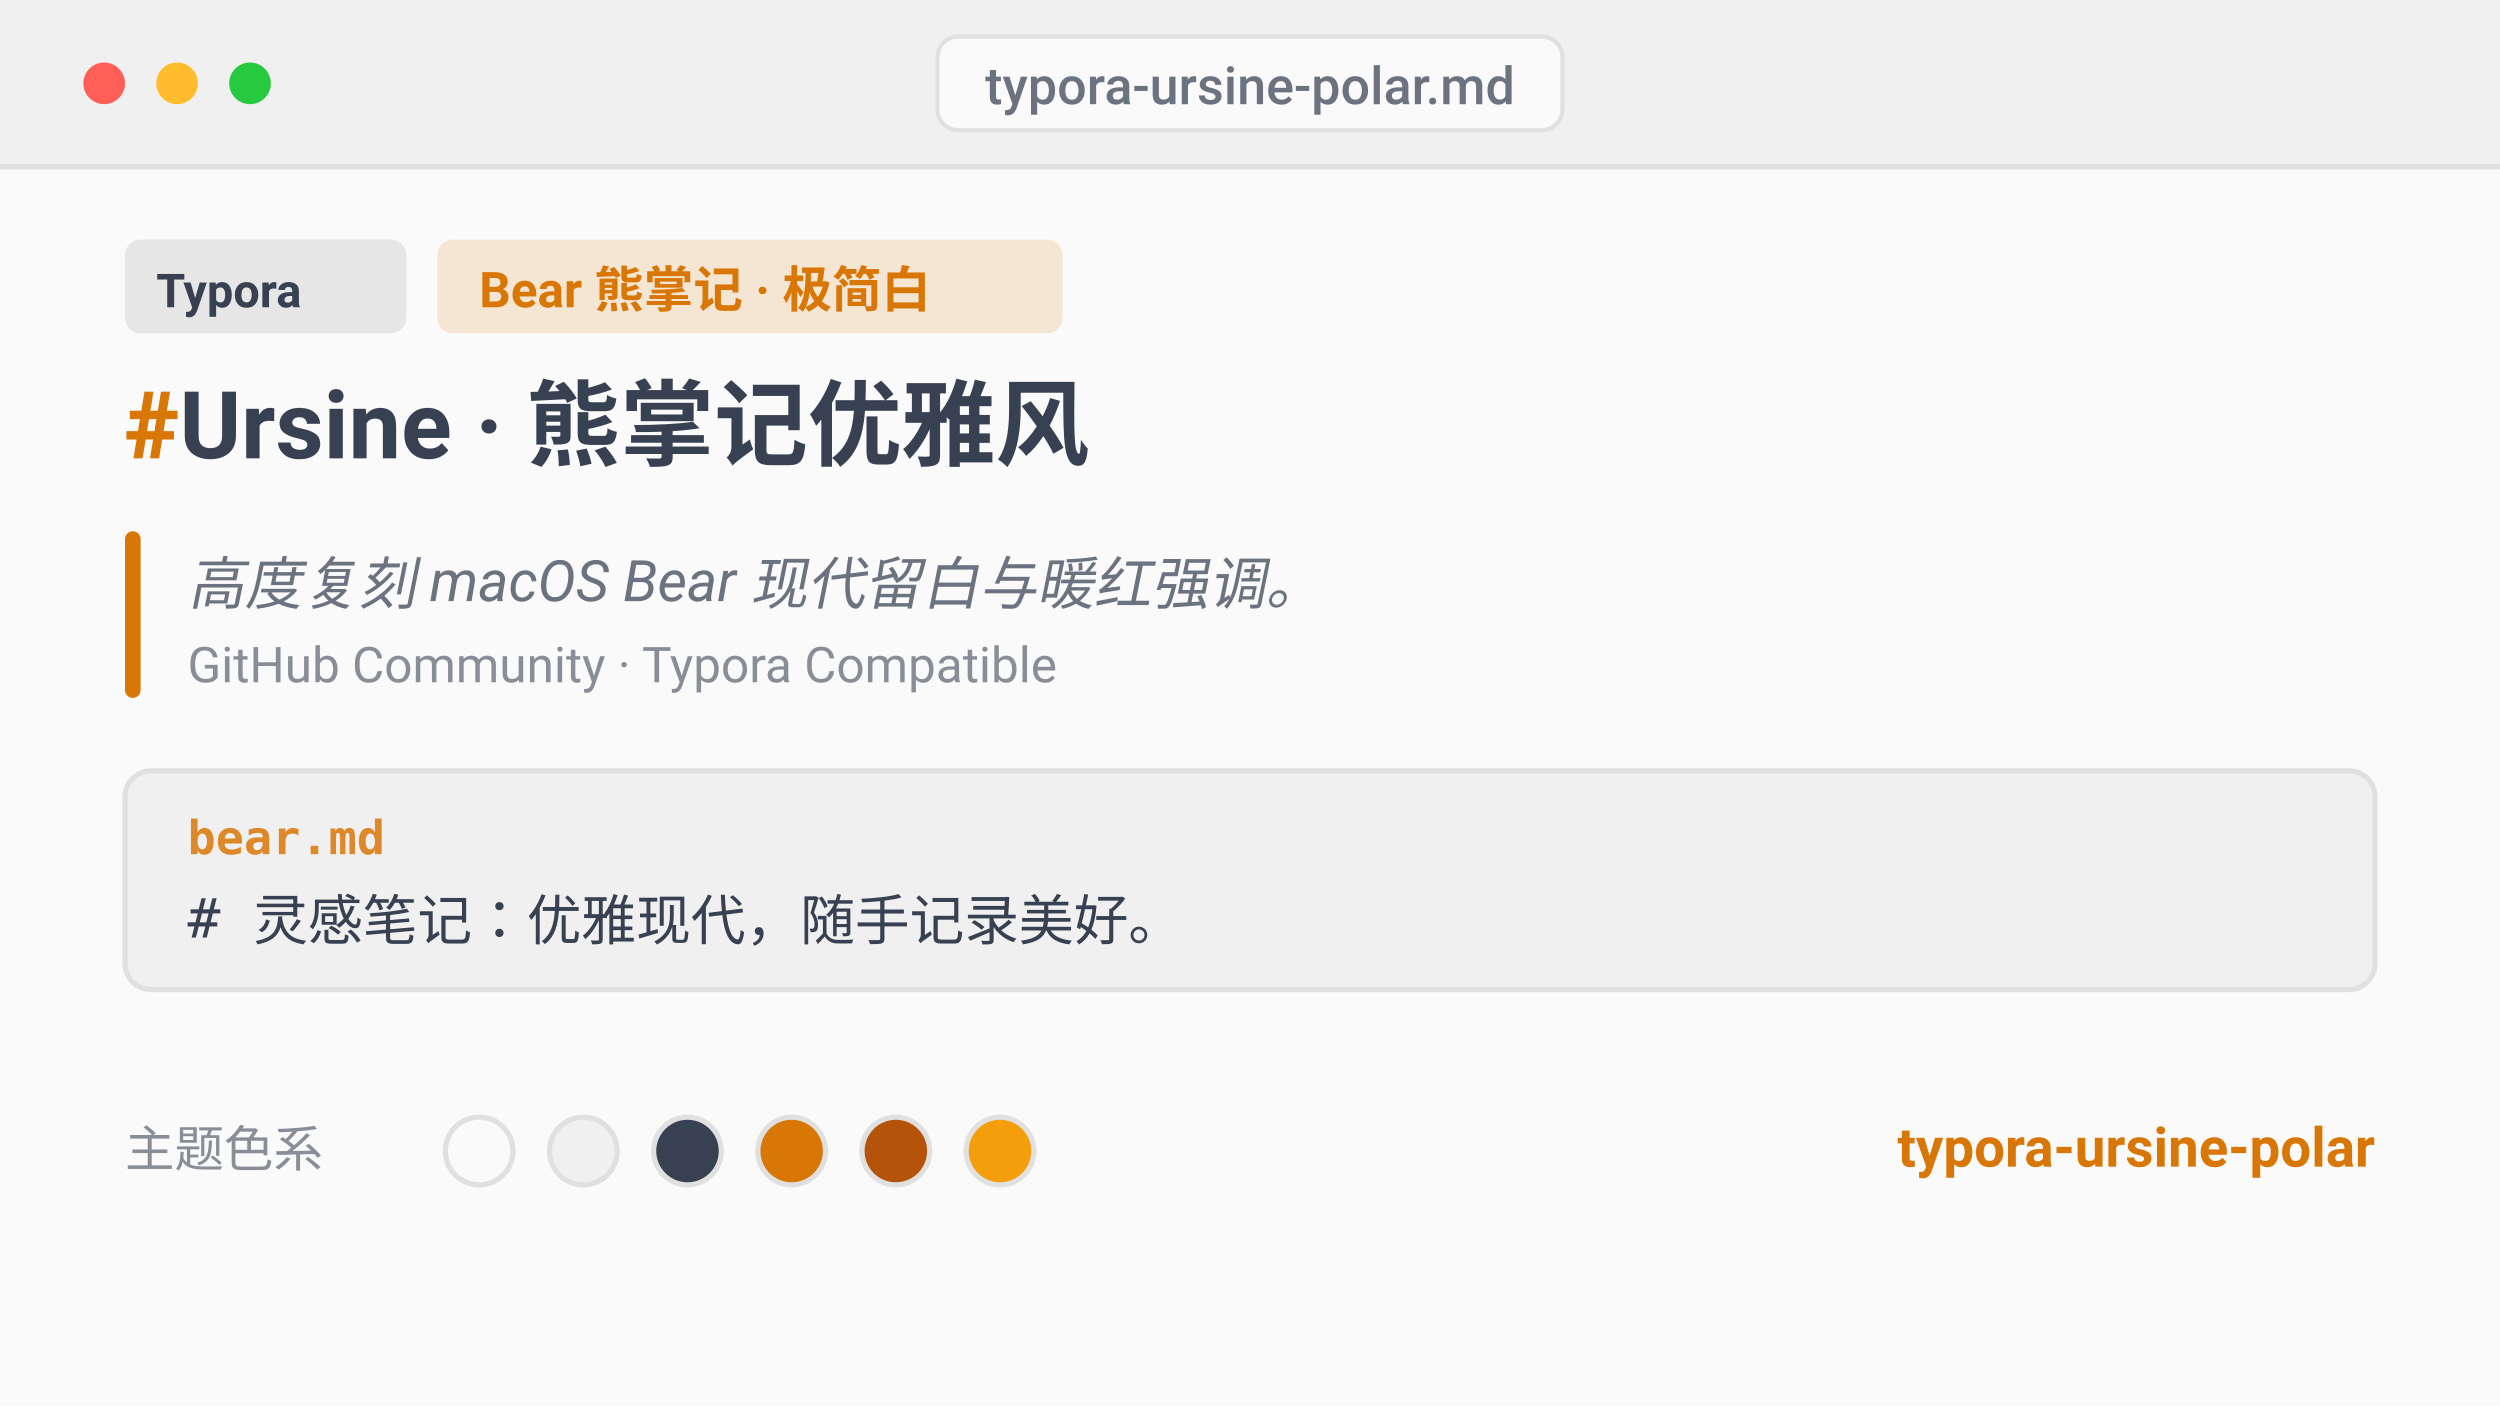
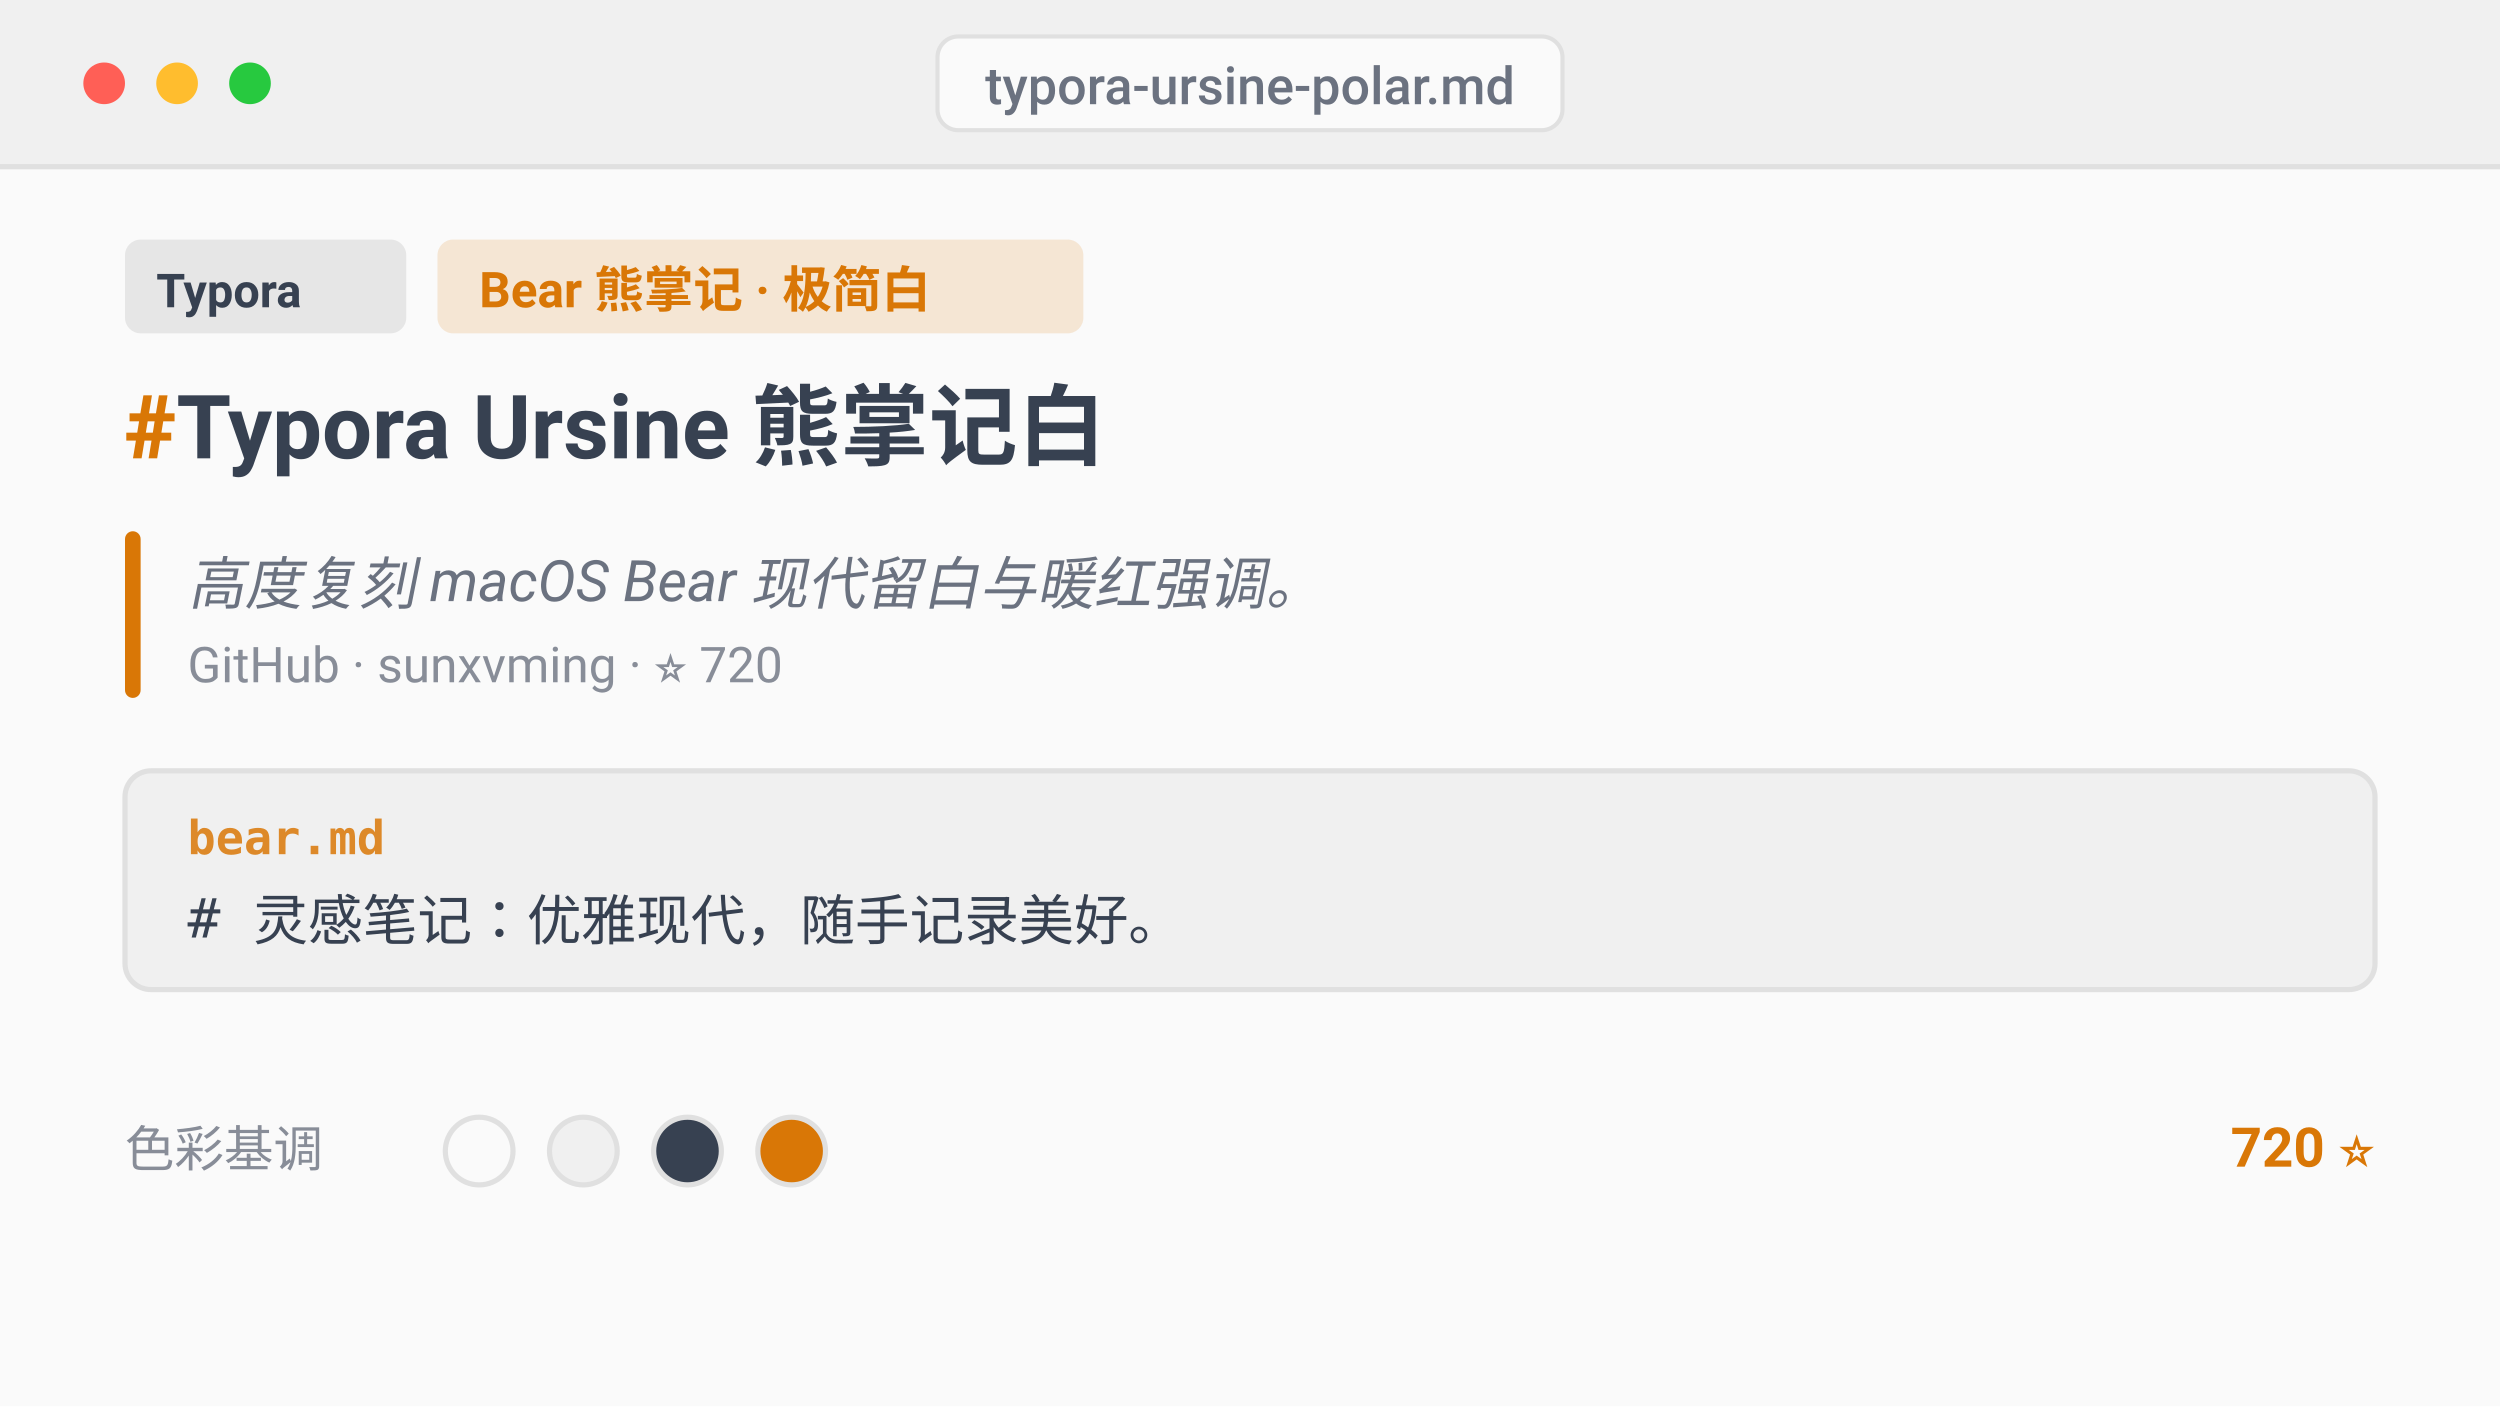
<svg xmlns="http://www.w3.org/2000/svg" viewBox="0 0 480 270" width="480" height="270">
  <rect width="480" height="270" fill="#fafafa" />
  <rect width="480" height="32" fill="#f0f0f0" />
  <line x1="0" y1="32" x2="480" y2="32" stroke="#e0e0e0" stroke-width="1" />
  <circle cx="20" cy="16" r="4" fill="#ff5f56" />
  <circle cx="34" cy="16" r="4" fill="#ffbd2e" />
  <circle cx="48" cy="16" r="4" fill="#27c93f" />
  <rect x="180" y="7" width="120" height="18" rx="4" fill="#fafafa" stroke="#e0e0e0" stroke-width="0.8" />
  <text x="240" y="20" fill="#6b7280" font-family="-apple-system, BlinkMacSystemFont, 'Segoe UI', Roboto, 'PingFang SC', sans-serif" font-size="10" text-anchor="middle" font-weight="500">typora-ursine-polar.md</text>
  <g transform="translate(24, 46)">
    <rect x="0" y="0" width="54" height="18" rx="3" fill="#000000" opacity="0.08" />
    <text x="6" y="13" fill="#374151" font-family="-apple-system, BlinkMacSystemFont, 'Segoe UI', Roboto, 'PingFang SC', sans-serif" font-size="9" font-weight="700">Typora</text>
-     <rect x="60" y="0" width="120" height="18" rx="3" fill="#d97706" opacity="0.16" />
+     <rect x="60" y="0" width="124" height="18" rx="3" fill="#d97706" opacity="0.16" />
    <text x="68" y="13" fill="#d97706" font-family="-apple-system, BlinkMacSystemFont, 'Segoe UI', Roboto, 'PingFang SC', sans-serif" font-size="9.5" font-weight="600">Bear 熊掌记 · 极简白</text>
-     <text x="0" y="42" fill="#374151" font-family="-apple-system, BlinkMacSystemFont, 'Segoe UI', Roboto, 'PingFang SC', sans-serif" font-size="18" font-weight="700">
-       <tspan fill="#d97706" font-weight="800"># </tspan>Ursine · 熊掌记优雅风
+     <text x="0" y="42" fill="#374151" font-family="-apple-system, BlinkMacSystemFont, 'Segoe UI', Roboto, 'PingFang SC', sans-serif" font-size="17" font-weight="700">
+       <tspan fill="#d97706" font-weight="800"># </tspan>Typora Ursine 熊掌记白
    </text>
    <g transform="translate(0, 56)">
      <rect x="0" y="0" width="3" height="32" fill="#d97706" rx="1.5" />
      <text x="12" y="14" fill="#6b7280" font-family="-apple-system, BlinkMacSystemFont, 'Segoe UI', Roboto, 'PingFang SC', sans-serif" font-size="11" font-style="italic">
        高度复刻 macOS Bear 现代留白与暖红强调。
      </text>
      <text x="12" y="29" fill="#6b7280" font-family="-apple-system, BlinkMacSystemFont, 'Segoe UI', Roboto, 'PingFang SC', sans-serif" font-size="9.5" opacity="0.8">
-         GitHub Community · Typora Compatible
+         GitHub · sunxvming · ⭐ 720
      </text>
    </g>
    <g transform="translate(0, 102)">
      <rect x="0" y="0" width="432" height="42" rx="5" fill="#f0f0f0" stroke="#e0e0e0" stroke-width="1" />
      <text x="12" y="16" fill="#d97706" font-family="'Fira Code', 'JetBrains Mono', Consolas, monospace" font-size="9" font-weight="600" opacity="0.85">bear.md</text>
      <text x="12" y="32" fill="#374151" font-family="'Fira Code', 'JetBrains Mono', Consolas, monospace" font-size="10.5"># 灵感笔记：优雅现代，随手记录美好。</text>
    </g>
    <g transform="translate(0, 160)">
-       <text x="0" y="18" fill="#6b7280" font-family="-apple-system, BlinkMacSystemFont, 'Segoe UI', Roboto, 'PingFang SC', sans-serif" font-size="9.5" opacity="0.8">主题色系</text>
+       <text x="0" y="18" fill="#6b7280" font-family="-apple-system, BlinkMacSystemFont, 'Segoe UI', Roboto, 'PingFang SC', sans-serif" font-size="9.5" opacity="0.8">色彩基调</text>
      <circle cx="68" cy="15" r="6.5" fill="#fafafa" stroke="#e0e0e0" stroke-width="1" />
      <circle cx="88" cy="15" r="6.5" fill="#f0f0f0" stroke="#e0e0e0" stroke-width="1" />
      <circle cx="108" cy="15" r="6.5" fill="#374151" stroke="#e0e0e0" stroke-width="1" />
      <circle cx="128" cy="15" r="6.5" fill="#d97706" stroke="#e0e0e0" stroke-width="1" />
-       <circle cx="148" cy="15" r="6.5" fill="#b45309" stroke="#e0e0e0" stroke-width="1" />
-       <circle cx="168" cy="15" r="6.5" fill="#f59e0b" stroke="#e0e0e0" stroke-width="1" />
-       <text x="432" y="18" fill="#d97706" font-family="-apple-system, BlinkMacSystemFont, 'Segoe UI', Roboto, 'PingFang SC', sans-serif" font-size="10.5" text-anchor="end" font-weight="600">typora-ursine-polar</text>
+       <text x="432" y="18" fill="#d97706" font-family="-apple-system, BlinkMacSystemFont, 'Segoe UI', Roboto, 'PingFang SC', sans-serif" font-size="10.5" text-anchor="end" font-weight="600">720 ⭐</text>
    </g>
  </g>
</svg>
